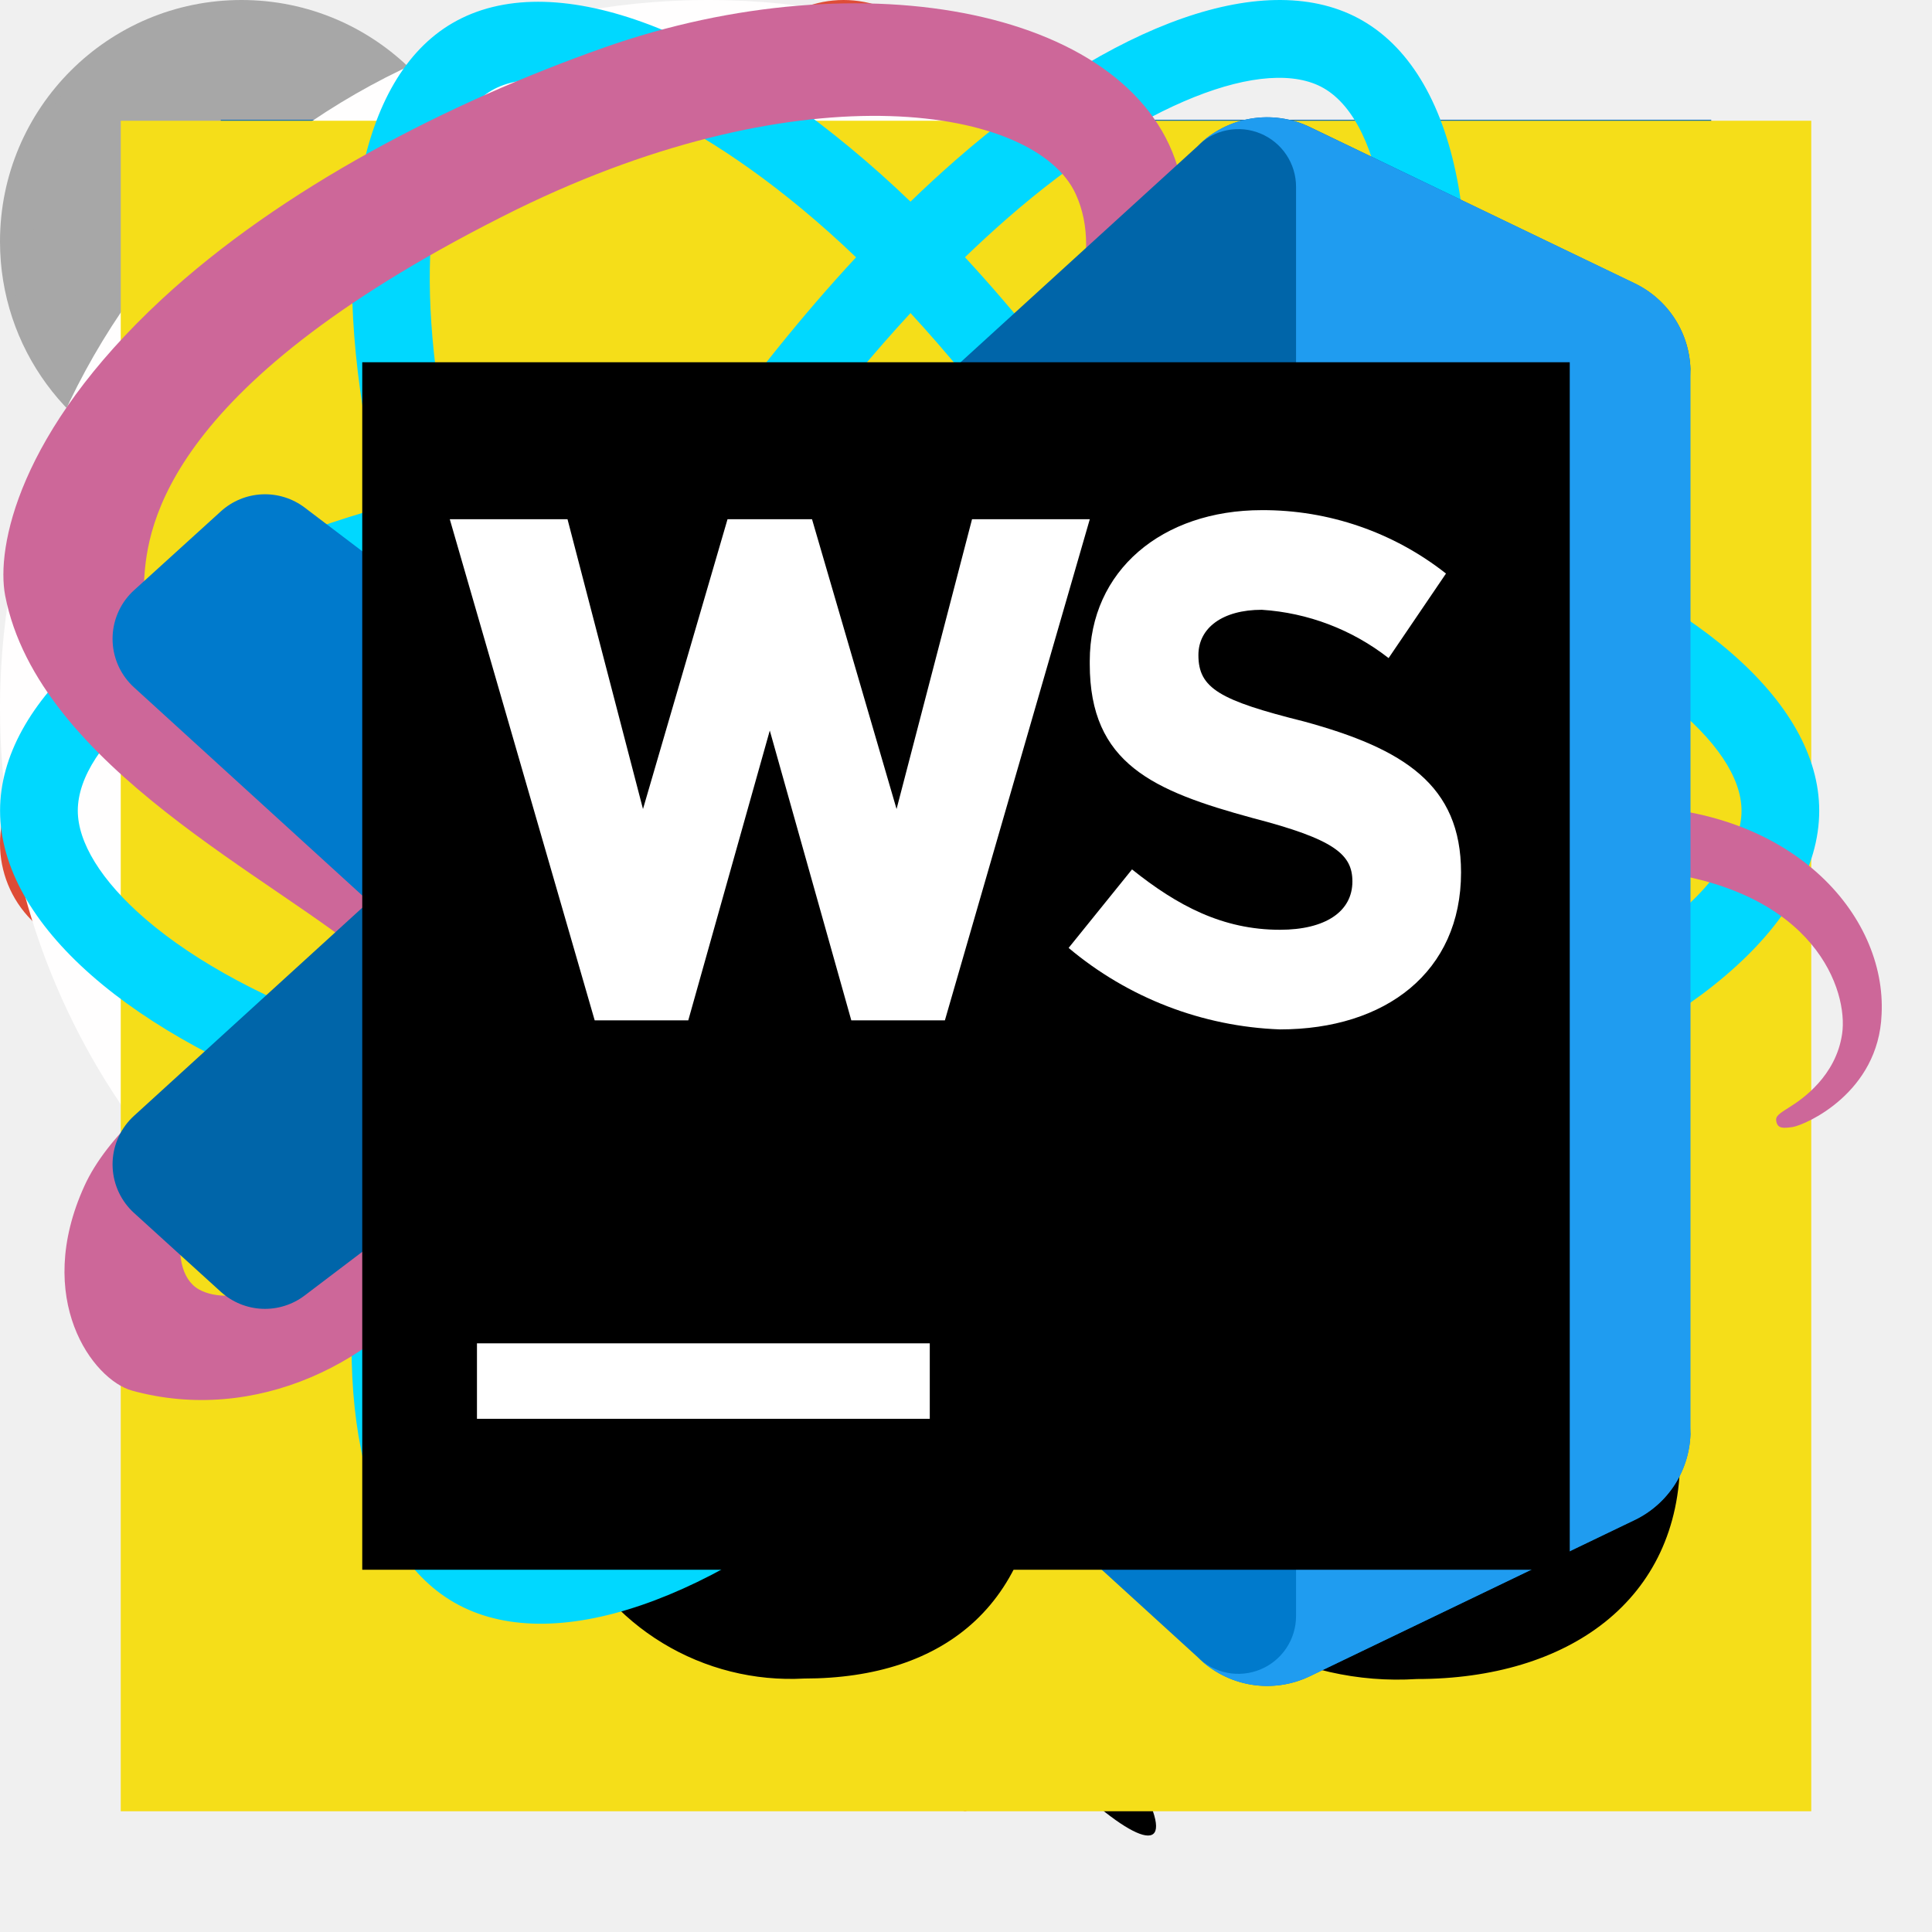
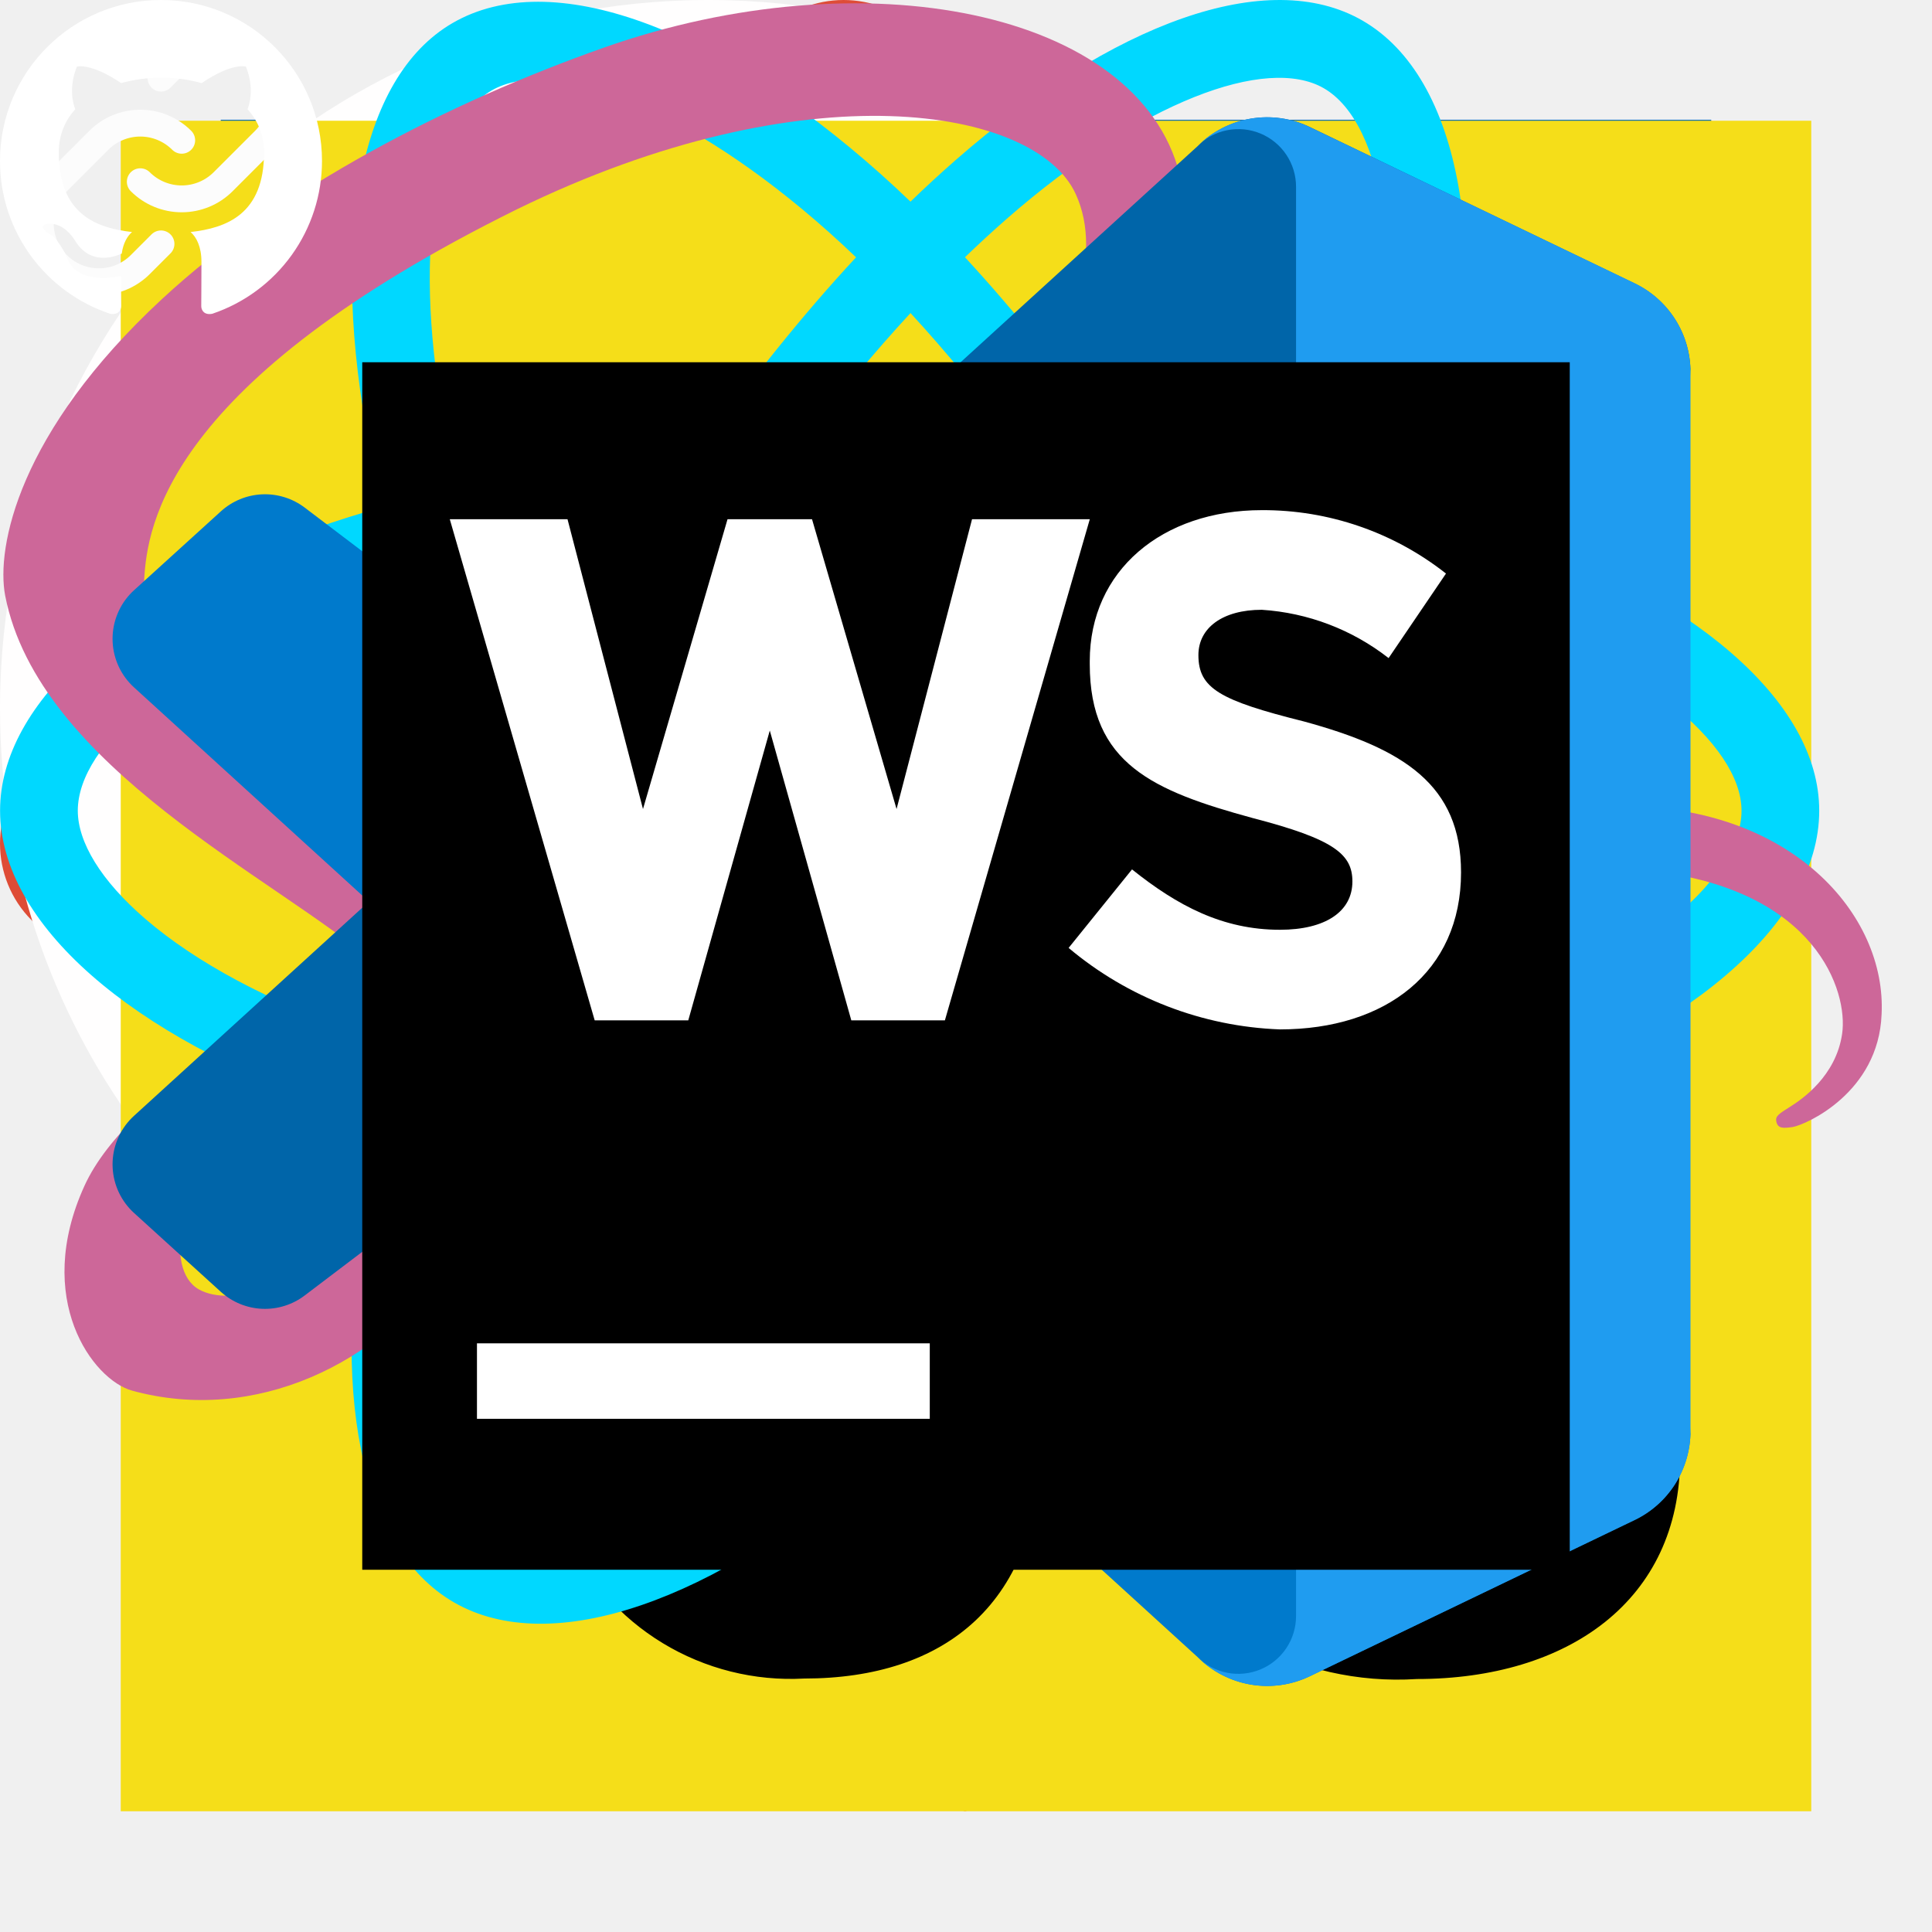
<svg xmlns="http://www.w3.org/2000/svg" width="120" height="120" viewBox="0 0 120 120" fill="none">
  <g id="logo">
-     <g transform="translate(0,120) scale(0.1,-0.1)" fill="#000000" stroke="none">
+     <g transform="translate(0,120) scale(0.1,-0.1)">
      <path d="M402 1120 c-51 -64 -66 -148 -39 -213 10 -22 12 -58 9 -115 -5 -88 2 -99 40 -65 17 15 18 15 18 0 0 -28 17 -19 34 18 l17 35 54 -31 c40 -22 72 -32 117 -35 l63 -5 -30 18 -30 17 55 7 c30 4 68 12 83 18 43 17 52 14 70 -24 16 -33 47 -49 47 -23 0 9 3 9 12 0 7 -7 20 -12 30 -12 37 0 17 143 -25 178 -9 7 -19 28 -23 45 -15 72 -62 107 -142 107 -31 0 -65 8 -94 23 -33 17 -44 19 -40 9 9 -24 -39 -4 -75 31 -36 34 -43 22 -18 -27 9 -16 13 -31 11 -33 -2 -3 -22 5 -44 16 -29 15 -44 31 -53 56 -7 19 -15 35 -19 34 -3 0 -15 -13 -28 -29z" />
      <path d="M360 685 c-8 -2 -32 -6 -53 -10 -36 -6 -38 -8 -35 -38 2 -24 8 -33 25 -35 18 -3 23 -12 28 -47 9 -58 35 -98 78 -118 89 -43 188 1 223 98 8 23 17 31 41 33 28 3 32 0 38 -28 15 -67 86 -120 163 -120 74 0 142 71 142 148 0 27 3 32 25 32 22 0 25 4 25 34 0 42 -7 45 -119 53 -61 4 -114 1 -182 -11 -87 -16 -101 -16 -178 -2 -74 14 -180 19 -221 11z m87 -52 l-5 -28 22 28 c15 18 28 26 39 21 15 -5 14 -11 -8 -55 -33 -64 -23 -63 16 1 17 28 32 50 34 50 2 0 15 -4 29 -10 22 -8 26 -15 26 -53 0 -59 -33 -108 -86 -126 -50 -18 -88 -9 -125 29 -26 25 -29 36 -29 89 0 60 0 61 33 70 54 16 60 14 54 -16z m398 0 l-7 -28 22 28 c21 27 50 37 50 17 0 -6 -7 -25 -16 -41 -23 -46 -11 -45 20 1 31 47 43 50 56 14 32 -83 -27 -174 -112 -174 -68 0 -131 72 -126 145 3 39 4 40 53 52 70 16 68 16 60 -14z" />
      <path d="M568 428 c-19 -15 -47 -23 -87 -26 -57 -4 -60 -6 -67 -35 -5 -22 -2 -34 10 -42 11 -8 16 -27 16 -59 0 -25 5 -46 10 -46 6 0 10 -7 10 -16 0 -17 62 -84 78 -84 6 0 8 9 5 20 -7 28 12 25 35 -5 24 -30 32 -31 32 -5 0 17 8 12 43 -25 45 -46 75 -60 62 -27 -3 9 -9 31 -11 47 -5 29 -5 29 11 10 12 -14 19 -16 22 -7 7 17 23 5 23 -19 0 -35 18 -20 25 22 7 39 8 40 26 23 16 -15 19 -15 19 -2 0 9 7 18 15 22 8 3 15 13 15 22 0 12 3 14 13 5 20 -16 45 50 49 132 l3 68 -65 2 c-49 2 -73 7 -97 25 -44 31 -155 31 -195 0z" />
    </g>
  </g>
  <g id="footer-github">
-     <path fill-rule="evenodd" clip-rule="evenodd" d="M15 0C6.713 0 0 6.713 0 15C0 21.637 4.294 27.244 10.256 29.231C11.006 29.363 11.287 28.913 11.287 28.519C11.287 28.163 11.269 26.981 11.269 25.725C7.5 26.419 6.525 24.806 6.225 23.962C6.056 23.531 5.325 22.2 4.688 21.844C4.162 21.562 3.413 20.869 4.669 20.85C5.85 20.831 6.694 21.938 6.975 22.387C8.325 24.656 10.481 24.019 11.344 23.625C11.475 22.65 11.869 21.994 12.3 21.619C8.963 21.244 5.475 19.95 5.475 14.213C5.475 12.581 6.056 11.231 7.013 10.181C6.862 9.806 6.338 8.269 7.162 6.206C7.162 6.206 8.419 5.812 11.287 7.744C12.488 7.406 13.762 7.237 15.037 7.237C16.312 7.237 17.587 7.406 18.788 7.744C21.656 5.794 22.913 6.206 22.913 6.206C23.738 8.269 23.212 9.806 23.062 10.181C24.019 11.231 24.6 12.562 24.6 14.213C24.6 19.969 21.094 21.244 17.756 21.619C18.3 22.087 18.769 22.988 18.769 24.394C18.769 26.4 18.75 28.012 18.75 28.519C18.75 28.913 19.031 29.381 19.781 29.231C22.759 28.226 25.346 26.312 27.18 23.759C29.013 21.206 29.999 18.143 30 15C30 6.713 23.288 0 15 0Z" fill="#A7A7A7" />
-   </g>
+ 
+     </g>
  <g id="footer-linkedln">
-     <g clip-path="url(#clip0_2_6004)">
-       <path d="M15 0.6C7.047 0.6 0.6 7.047 0.6 15C0.6 22.953 7.047 29.4 15 29.4C22.953 29.4 29.4 22.953 29.4 15C29.4 7.047 22.953 0.6 15 0.6ZM11.475 20.968H8.559V11.585H11.475V20.968ZM9.999 10.432C9.078 10.432 8.482 9.78 8.482 8.973C8.482 8.149 9.096 7.516 10.037 7.516C10.977 7.516 11.553 8.149 11.571 8.973C11.571 9.78 10.977 10.432 9.999 10.432ZM22.125 20.968H19.209V15.768C19.209 14.557 18.786 13.736 17.732 13.736C16.926 13.736 16.448 14.292 16.236 14.828C16.158 15.018 16.139 15.288 16.139 15.556V20.967H13.221V14.577C13.221 13.405 13.184 12.426 13.145 11.583H15.678L15.812 12.886H15.87C16.254 12.274 17.195 11.371 18.768 11.371C20.686 11.371 22.125 12.657 22.125 15.42V20.968Z" fill="#A7A7A7" />
+ 
    </g>
-     <defs>
-       <clipPath id="clip0_2_6004">
-         <rect width="30" height="30" fill="white" />
-       </clipPath>
-     </defs>
-   </g>
-   <g id="footer-twitter">
-     <path d="M16.875 1.875C8.592 1.875 1.875 8.592 1.875 16.875C1.875 25.159 8.592 31.875 16.875 31.875C25.159 31.875 31.875 25.159 31.875 16.875C31.875 8.592 25.159 1.875 16.875 1.875ZM24.084 13.182C24.094 13.339 24.094 13.503 24.094 13.664C24.094 18.579 20.35 24.241 13.51 24.241C11.401 24.241 9.445 23.628 7.798 22.574C8.099 22.607 8.387 22.62 8.695 22.62C10.436 22.62 12.037 22.031 13.312 21.034C11.679 21 10.306 19.929 9.837 18.455C10.41 18.539 10.925 18.539 11.514 18.388C10.673 18.218 9.917 17.761 9.374 17.095C8.832 16.43 8.536 15.597 8.538 14.739V14.692C9.03 14.97 9.609 15.141 10.215 15.164C9.706 14.825 9.288 14.364 8.999 13.825C8.71 13.285 8.558 12.682 8.558 12.07C8.558 11.377 8.739 10.744 9.064 10.195C9.997 11.345 11.163 12.285 12.484 12.955C13.805 13.624 15.252 14.009 16.731 14.083C16.205 11.555 18.094 9.509 20.364 9.509C21.435 9.509 22.4 9.958 23.079 10.681C23.92 10.523 24.723 10.209 25.44 9.787C25.162 10.647 24.579 11.374 23.806 11.833C24.556 11.752 25.279 11.545 25.949 11.253C25.443 11.997 24.81 12.656 24.084 13.182Z" fill="#A7A7A7" />
-   </g>
-   <g id="footer-instagram">
-     <path d="M 16 3 C 8.83 3 3 8.83 3 16 L 3 34 C 3 41.17 8.83 47 16 47 L 34 47 C 41.17 47 47 41.17 47 34 L 47 16 C 47 8.83 41.17 3 34 3 L 16 3 z M 37 11 C 38.1 11 39 11.9 39 13 C 39 14.1 38.1 15 37 15 C 35.9 15 35 14.1 35 13 C 35 11.9 35.9 11 37 11 z M 25 14 C 31.07 14 36 18.93 36 25 C 36 31.07 31.07 36 25 36 C 18.93 36 14 31.07 14 25 C 14 18.93 18.93 14 25 14 z M 25 16 C 20.04 16 16 20.04 16 25 C 16 29.96 20.04 34 25 34 C 29.96 34 34 29.96 34 25 C 34 20.04 29.96 16 25 16 z" />
-   </g>
+   <g id="telegram">
+ 
+     </g>
+   <g id="instagram">
+ 
+     </g>
  <g id="html">
    <path d="M22.133 102.004L13.706 7.5H106.294L97.856 101.989L59.944 112.5L22.133 102.004Z" fill="#E44F26" />
    <path d="M60 104.468L90.638 95.974L97.845 15.229H60V104.468Z" fill="#F1662A" />
    <path d="M60 50.276H44.663L43.605 38.407H60V26.816H30.938L31.215 29.929L34.061 61.867H60V50.276ZM60 80.377L59.947 80.392L47.04 76.909L46.215 67.665H34.579L36.203 85.86L59.947 92.453L60 92.438V80.377Z" fill="#EBEBEB" />
    <path d="M59.959 50.276V61.867H74.231L72.889 76.901L59.959 80.389V92.449L83.722 85.86L83.895 83.903L86.618 53.389L86.903 50.276H59.959ZM59.959 26.816V38.407H87.956L88.189 35.805L88.718 29.929L88.995 26.816H59.959Z" fill="white" />
  </g>
  <g id="css">
    <path d="M22.133 101.154L13.71 7.438H106.29L97.856 101.139L59.944 111.562L22.133 101.154Z" fill="#1572B6" />
    <path d="M60 103.597L90.638 95.174L97.845 15.102H60V103.597Z" fill="#33A9DC" />
    <path d="M60 49.054H75.338L76.395 37.284H60V25.79H89.062L88.785 28.872L85.939 60.549H60V49.054Z" fill="white" />
    <path d="M60.071 78.904L60.019 78.919L47.111 75.461L46.286 66.294H34.65L36.274 84.341L60.015 90.879L60.071 90.864V78.904Z" fill="#EBEBEB" />
    <path d="M74.351 60.062L72.956 75.453L60.03 78.912V90.871L83.79 84.341L83.966 82.4L85.98 60.062H74.351Z" fill="white" />
    <path d="M60.041 25.79V37.284H32.044L31.811 34.7L31.282 28.872L31.005 25.79H60.041ZM60 49.054V60.549H47.254L47.021 57.964L46.496 52.137L46.219 49.054H60Z" fill="#EBEBEB" />
  </g>
  <g id="git">
    <g clip-path="url(#clip0_2_5868)">
      <path d="M103.02 47.822L57.176 1.98C54.537 -0.66 50.255 -0.66 47.613 1.98L38.094 11.5L50.17 23.576C52.976 22.628 56.194 23.264 58.431 25.501C60.679 27.753 61.311 30.998 60.339 33.813L71.978 45.452C74.793 44.482 78.042 45.109 80.291 47.362C83.434 50.504 83.434 55.596 80.291 58.74C77.147 61.884 72.055 61.884 68.909 58.74C66.545 56.373 65.961 52.901 67.158 49.989L56.305 39.135L56.303 67.697C57.09 68.086 57.809 68.6 58.431 69.219C61.574 72.361 61.574 77.453 58.431 80.6C55.287 83.742 50.193 83.742 47.053 80.6C43.91 77.453 43.91 72.361 47.053 69.219C47.807 68.466 48.702 67.869 49.687 67.463V38.635C48.7 38.232 47.805 37.635 47.053 36.879C44.672 34.501 44.1 31.007 45.32 28.083L33.415 16.177L1.981 47.61C-0.66 50.252 -0.66 54.535 1.981 57.175L47.826 103.018C50.465 105.658 54.746 105.658 57.389 103.018L103.019 57.388C105.66 54.747 105.66 50.462 103.019 47.822" fill="#DE4C36" />
    </g>
    <defs>
      <clipPath id="clip0_2_5868">
        <rect width="105" height="105" fill="white" />
      </clipPath>
    </defs>
  </g>
  <g id="github">
    <path fill-rule="evenodd" clip-rule="evenodd" d="M44 0C19.69 0 0 19.69 0 44C0 63.47 12.595 79.915 30.085 85.745C32.285 86.13 33.11 84.81 33.11 83.655C33.11 82.61 33.055 79.145 33.055 75.46C22 77.495 19.14 72.765 18.26 70.29C17.765 69.025 15.62 65.12 13.75 64.075C12.21 63.25 10.01 61.215 13.695 61.16C17.16 61.105 19.635 64.35 20.46 65.67C24.42 72.325 30.745 70.455 33.275 69.3C33.66 66.44 34.815 64.515 36.08 63.415C26.29 62.315 16.06 58.52 16.06 41.69C16.06 36.905 17.765 32.945 20.57 29.865C20.13 28.765 18.59 24.255 21.01 18.205C21.01 18.205 24.695 17.05 33.11 22.715C36.63 21.725 40.37 21.23 44.11 21.23C47.85 21.23 51.59 21.725 55.11 22.715C63.525 16.995 67.21 18.205 67.21 18.205C69.63 24.255 68.09 28.765 67.65 29.865C70.455 32.945 72.16 36.85 72.16 41.69C72.16 58.575 61.875 62.315 52.085 63.415C53.68 64.79 55.055 67.43 55.055 71.555C55.055 77.44 55 82.17 55 83.655C55 84.81 55.825 86.185 58.025 85.745C66.76 82.796 74.35 77.182 79.727 69.694C85.104 62.205 87.997 53.219 88 44C88 19.69 68.31 0 44 0Z" fill="#FFFEFE" />
  </g>
  <g id="js">
    <path d="M7.5 7.5H112.5V112.5H7.5V7.5Z" fill="#F5DE19" />
    <path d="M78.034 89.531C78.928 91.349 80.318 92.876 82.043 93.938C83.768 94.999 85.758 95.552 87.784 95.531C91.871 95.531 94.485 93.487 94.485 90.656C94.485 87.281 91.8 86.074 87.3 84.105L84.832 83.047C77.707 80.014 72.983 76.215 72.983 68.183C72.983 60.784 78.608 55.148 87.431 55.148C90.288 54.941 93.142 55.581 95.637 56.986C98.132 58.391 100.159 60.499 101.464 63.049L93.75 67.98C93.248 66.716 92.373 65.635 91.242 64.879C90.111 64.124 88.776 63.73 87.416 63.75C86.823 63.691 86.224 63.755 85.657 63.94C85.09 64.125 84.567 64.427 84.123 64.824C83.679 65.222 83.323 65.709 83.077 66.252C82.831 66.795 82.701 67.384 82.695 67.98C82.695 70.939 84.529 72.139 88.763 73.98L91.23 75.037C99.615 78.634 104.355 82.297 104.355 90.536C104.355 99.42 97.376 104.287 88.005 104.287C84.354 104.52 80.713 103.691 77.522 101.901C74.332 100.11 71.727 97.434 70.024 94.196L78.034 89.531ZM43.178 90.386C44.726 93.135 46.136 95.46 49.526 95.46C52.766 95.46 54.814 94.192 54.814 89.261V55.71H64.68V89.392C64.68 99.608 58.68 104.257 49.946 104.257C46.859 104.426 43.793 103.657 41.151 102.051C38.51 100.444 36.416 98.076 35.145 95.257L43.178 90.386Z" fill="black" />
  </g>
  <g id="react">
    <g clip-path="url(#clip0_2_5870)">
      <path d="M92.906 32.703C91.703 32.289 90.49 31.905 89.269 31.552C89.474 30.711 89.663 29.879 89.831 29.062C92.584 15.648 90.784 4.842 84.636 1.284C78.742 -2.127 69.102 1.43 59.366 9.933C58.406 10.773 57.468 11.637 56.552 12.524C55.939 11.934 55.315 11.356 54.68 10.789C44.477 1.696 34.249 -2.136 28.108 1.432C22.219 4.854 20.475 15.013 22.954 27.725C23.2 28.985 23.479 30.237 23.789 31.482C22.341 31.895 20.944 32.334 19.607 32.802C7.644 36.988 0.005 43.548 0.005 50.353C0.005 57.381 8.206 64.43 20.666 68.704C21.676 69.049 22.695 69.369 23.721 69.663C23.388 71.004 23.092 72.354 22.834 73.711C20.471 86.204 22.316 96.122 28.189 99.522C34.255 103.033 44.437 99.425 54.351 90.727C55.154 90.02 55.941 89.293 56.708 88.546C57.7 89.507 58.719 90.439 59.763 91.343C69.366 99.636 78.85 102.985 84.718 99.576C90.778 96.055 92.748 85.4 90.191 72.436C89.989 71.42 89.763 70.409 89.513 69.405C90.228 69.192 90.93 68.973 91.614 68.746C104.567 64.439 112.995 57.475 112.995 50.353C112.995 43.523 105.109 36.919 92.906 32.703ZM90.096 64.147C89.478 64.353 88.844 64.551 88.198 64.743C86.768 60.2 84.839 55.368 82.477 50.376C84.731 45.504 86.586 40.734 87.976 36.22C89.132 36.556 90.253 36.91 91.335 37.283C101.791 40.896 108.169 46.237 108.169 50.353C108.169 54.737 101.281 60.428 90.096 64.147ZM85.456 73.376C86.587 79.109 86.748 84.292 85.999 88.344C85.326 91.984 83.973 94.412 82.299 95.384C78.739 97.453 71.124 94.764 62.911 87.671C61.94 86.831 60.993 85.963 60.07 85.07C63.254 81.576 66.436 77.513 69.541 73.001C75.004 72.514 80.164 71.719 84.844 70.633C85.069 71.543 85.273 72.457 85.456 73.376ZM38.526 95.026C35.047 96.259 32.276 96.295 30.601 95.325C27.037 93.263 25.555 85.298 27.576 74.615C27.817 73.353 28.092 72.097 28.401 70.85C33.029 71.878 38.152 72.617 43.627 73.062C46.754 77.478 50.028 81.536 53.327 85.089C52.626 85.77 51.908 86.434 51.175 87.079C46.79 90.925 42.397 93.654 38.526 95.026ZM22.228 64.12C16.718 62.23 12.168 59.774 9.049 57.093C6.247 54.685 4.832 52.293 4.832 50.353C4.832 46.224 10.966 40.956 21.196 37.377C22.438 36.943 23.737 36.533 25.086 36.148C26.5 40.764 28.354 45.59 30.593 50.471C28.325 55.423 26.444 60.327 25.016 64.997C24.08 64.728 23.15 64.436 22.228 64.12ZM27.691 26.795C25.568 15.903 26.978 7.687 30.527 5.625C34.307 3.429 42.665 6.56 51.475 14.412C52.05 14.925 52.615 15.448 53.171 15.982C49.888 19.52 46.644 23.548 43.545 27.937C38.231 28.431 33.145 29.225 28.468 30.289C28.18 29.131 27.921 27.966 27.691 26.795V26.795ZM76.43 38.874C75.326 36.959 74.18 35.068 72.994 33.203C76.599 33.66 80.053 34.267 83.297 35.01C82.323 38.143 81.109 41.418 79.681 44.775C78.636 42.787 77.553 40.819 76.43 38.874ZM56.554 19.444C58.781 21.865 61.01 24.568 63.204 27.5C58.755 27.29 54.298 27.289 49.849 27.498C52.044 24.592 54.293 21.893 56.554 19.444ZM36.551 38.907C35.443 40.837 34.379 42.792 33.361 44.771C31.956 41.425 30.753 38.136 29.771 34.958C32.995 34.235 36.433 33.643 40.015 33.194C38.816 35.071 37.661 36.975 36.551 38.907V38.907ZM40.118 67.857C36.417 67.442 32.927 66.881 29.704 66.177C30.702 62.943 31.931 59.583 33.367 56.165C34.389 58.146 35.457 60.103 36.57 62.033C37.715 64.018 38.901 65.962 40.118 67.857ZM56.688 81.603C54.4 79.126 52.118 76.385 49.889 73.437C52.053 73.522 54.258 73.566 56.5 73.566C58.803 73.566 61.08 73.514 63.321 73.414C61.12 76.415 58.899 79.159 56.688 81.603ZM79.726 55.991C81.237 59.446 82.51 62.788 83.52 65.967C80.244 66.717 76.707 67.321 72.98 67.77C74.175 65.87 75.331 63.946 76.449 62C77.586 60.022 78.678 58.018 79.726 55.991ZM72.268 59.579C70.556 62.563 68.749 65.491 66.847 68.357C63.404 68.602 59.953 68.724 56.5 68.722C52.984 68.722 49.563 68.612 46.27 68.397C44.319 65.538 42.477 62.605 40.747 59.606H40.748C39.026 56.623 37.418 53.575 35.926 50.469C37.414 47.362 39.017 44.312 40.733 41.327L40.733 41.327C42.448 38.341 44.275 35.421 46.211 32.573C49.572 32.318 53.017 32.185 56.5 32.185H56.5C59.998 32.185 63.449 32.32 66.808 32.577C68.724 35.419 70.54 38.33 72.252 41.301C73.974 44.28 75.598 47.315 77.123 50.4C75.614 53.517 73.994 56.578 72.268 59.579ZM82.225 5.481C86.009 7.671 87.48 16.503 85.103 28.084C84.951 28.823 84.781 29.576 84.596 30.339C79.907 29.253 74.817 28.445 69.487 27.943C66.383 23.506 63.166 19.472 59.936 15.979C60.782 15.161 61.649 14.363 62.535 13.587C70.877 6.301 78.673 3.425 82.225 5.481ZM56.5 40.226C62.072 40.226 66.59 44.76 66.59 50.353C66.59 55.946 62.072 60.48 56.5 60.48C50.928 60.48 46.41 55.946 46.41 50.353C46.41 44.76 50.928 40.226 56.5 40.226Z" fill="#00D8FF" />
    </g>
    <defs>
      <clipPath id="clip0_2_5870">
        <rect width="113" height="101" fill="white" />
      </clipPath>
    </defs>
  </g>
  <g id="sass">
    <g clip-path="url(#clip0_2_5872)">
      <path d="M100.673 50.077C96.603 50.097 93.065 51.069 90.103 52.506C89.016 50.372 87.93 48.471 87.738 47.076C87.525 45.449 87.269 44.456 87.525 42.512C87.781 40.568 88.931 37.8 88.91 37.589C88.889 37.378 88.654 36.385 86.31 36.364C83.966 36.343 81.941 36.807 81.707 37.42C81.472 38.033 81.025 39.427 80.727 40.864C80.322 42.977 76.039 50.52 73.588 54.471C72.799 52.929 72.117 51.577 71.968 50.499C71.755 48.872 71.499 47.879 71.755 45.935C72.011 43.991 73.162 41.224 73.14 41.012C73.119 40.801 72.884 39.807 70.54 39.787C68.196 39.765 66.171 40.23 65.937 40.843C65.703 41.456 65.447 42.892 64.957 44.287C64.467 45.682 58.777 58.275 57.285 61.529C56.682 62.845 56.05 64.149 55.389 65.438C55.389 65.438 55.367 65.501 55.303 65.607C55.095 66.011 54.882 66.412 54.664 66.811V66.832C54.344 67.403 54.004 67.931 53.833 67.931C53.705 67.931 53.471 66.41 53.876 64.339C54.728 59.965 56.752 53.162 56.731 52.929C56.731 52.802 57.115 51.619 55.41 51.006C53.748 50.393 53.151 51.407 53.002 51.407C52.853 51.407 52.746 51.767 52.746 51.767C52.746 51.767 54.6 44.118 49.209 44.118C45.842 44.118 41.196 47.773 38.894 51.069C36.278 52.481 33.664 53.897 31.052 55.317C29.795 56.014 28.495 56.711 27.28 57.366C27.195 57.282 27.11 57.176 27.024 57.092C20.503 50.182 8.442 45.301 8.953 36.026C9.145 32.645 10.317 23.77 32.118 12.995C50.061 4.226 64.339 6.656 66.811 12.044C70.348 19.735 59.161 34.018 40.62 36.089C33.545 36.871 29.837 34.166 28.9 33.152C27.92 32.095 27.77 32.032 27.408 32.243C26.811 32.561 27.195 33.511 27.408 34.06C27.962 35.497 30.242 38.033 34.099 39.28C37.509 40.378 45.799 40.991 55.836 37.145C67.067 32.835 75.847 20.855 73.268 10.818C70.689 0.634 53.641 -2.725 37.509 2.958C27.92 6.339 17.52 11.664 10.04 18.594C1.154 26.834 -0.253 33.997 0.322 36.998C2.39 47.647 17.201 54.577 23.125 59.712C22.826 59.88 22.549 60.029 22.315 60.156C19.353 61.613 8.058 67.466 5.245 73.657C2.049 80.672 5.757 85.701 8.208 86.376C15.815 88.469 23.636 84.708 27.834 78.495C32.032 72.283 31.521 64.212 29.582 60.514C29.56 60.472 29.539 60.43 29.496 60.388C30.264 59.944 31.052 59.479 31.819 59.035C33.23 58.209 34.658 57.413 36.103 56.648C35.378 58.613 34.845 60.958 34.59 64.339C34.27 68.311 35.91 73.467 38.063 75.495C39.022 76.383 40.151 76.404 40.876 76.404C43.391 76.404 44.52 74.333 45.778 71.882C47.312 68.882 48.697 65.395 48.697 65.395C48.697 65.395 46.971 74.819 51.66 74.819C53.364 74.819 55.09 72.621 55.858 71.502V71.523C55.858 71.523 55.9 71.459 55.986 71.311C56.156 71.037 56.262 70.867 56.262 70.867V70.826C56.944 69.642 58.479 66.959 60.759 62.501C63.7 56.754 66.534 49.57 66.534 49.57C66.534 49.57 66.79 51.323 67.663 54.239C68.175 55.951 69.24 57.831 70.093 59.648C69.411 60.599 68.985 61.127 68.985 61.127L69.006 61.148C68.452 61.867 67.855 62.648 67.195 63.41C64.872 66.156 62.102 69.305 61.718 70.213C61.27 71.29 61.377 72.072 62.23 72.706C62.847 73.171 63.955 73.234 65.085 73.171C67.174 73.023 68.644 72.516 69.368 72.199C70.498 71.798 71.819 71.185 73.055 70.276C75.335 68.607 76.72 66.219 76.593 63.071C76.528 61.339 75.953 59.606 75.25 57.979C75.463 57.683 75.655 57.387 75.868 57.092C79.469 51.872 82.261 46.146 82.261 46.146C82.261 46.146 82.517 47.9 83.391 50.816C83.817 52.295 84.691 53.901 85.457 55.464C82.069 58.19 79.981 61.359 79.235 63.43C77.893 67.276 78.936 69.008 80.918 69.41C81.813 69.6 83.092 69.177 84.03 68.776C85.223 68.396 86.63 67.741 87.972 66.769C90.253 65.1 92.447 62.775 92.32 59.627C92.255 58.19 91.872 56.774 91.339 55.401C94.216 54.218 97.924 53.563 102.655 54.112C112.799 55.295 114.802 61.571 114.418 64.212C114.035 66.853 111.904 68.29 111.201 68.734C110.497 69.178 110.263 69.325 110.327 69.642C110.412 70.107 110.753 70.086 111.35 70.001C112.181 69.854 116.678 67.867 116.869 63.008C117.189 56.796 111.222 50.013 100.673 50.077ZM22.421 76.235C19.054 79.869 14.366 81.242 12.342 80.08C10.168 78.833 11.02 73.467 15.155 69.621C17.669 67.276 20.908 65.099 23.061 63.768C23.551 63.472 24.276 63.05 25.149 62.522C25.298 62.437 25.384 62.395 25.384 62.395L25.895 62.078C27.408 67.571 25.959 72.41 22.421 76.235ZM46.928 59.712C45.756 62.543 43.306 69.79 41.814 69.389C40.535 69.051 39.747 63.557 41.558 58.127C42.474 55.401 44.414 52.147 45.543 50.88C47.376 48.851 49.401 48.175 49.89 48.999C50.509 50.077 47.653 57.937 46.928 59.712ZM67.152 69.304C66.662 69.558 66.193 69.727 65.98 69.6C65.831 69.515 66.193 69.177 66.193 69.177C66.193 69.177 68.729 66.473 69.731 65.247C70.306 64.529 70.988 63.684 71.713 62.733V63.008C71.713 66.241 68.558 68.417 67.152 69.304H67.152ZM82.751 65.776C82.389 65.522 82.453 64.677 83.667 62.036C84.136 61 85.244 59.268 87.141 57.599C87.354 58.275 87.504 58.93 87.482 59.542C87.461 63.621 84.52 65.142 82.751 65.776Z" fill="#CD6799" />
    </g>
    <defs>
      <clipPath id="clip0_2_5872">
        <rect width="117" height="87" fill="white" />
      </clipPath>
    </defs>
  </g>
  <g id="figma">

    </g>
  <g id="vscode">
    <path d="M101.535 17.605L81.354 7.889C80.214 7.339 78.932 7.158 77.684 7.37C76.437 7.582 75.287 8.177 74.392 9.072L8.33 69.3C7.528 70.027 7.049 71.043 6.996 72.124C6.944 73.205 7.323 74.263 8.05 75.064C8.137 75.159 8.225 75.25 8.319 75.334L13.713 80.234C14.418 80.875 15.325 81.25 16.277 81.292C17.229 81.334 18.166 81.042 18.924 80.465L98.497 20.125C99.098 19.669 99.814 19.39 100.566 19.319C101.317 19.248 102.073 19.388 102.749 19.723C103.424 20.058 103.993 20.576 104.391 21.217C104.789 21.858 105 22.598 105 23.352V23.117C105 21.966 104.675 20.837 104.062 19.862C103.449 18.887 102.573 18.105 101.535 17.605Z" fill="#0065A9" />
    <path d="M101.535 94.395L81.354 104.115C80.214 104.662 78.932 104.843 77.685 104.631C76.438 104.419 75.287 103.825 74.392 102.932L8.33 42.7C7.528 41.973 7.049 40.957 6.996 39.876C6.944 38.795 7.323 37.737 8.05 36.935C8.137 36.841 8.225 36.75 8.319 36.666L13.713 31.766C14.418 31.122 15.328 30.746 16.282 30.704C17.236 30.662 18.175 30.956 18.935 31.535L98.497 91.875C99.098 92.331 99.814 92.61 100.566 92.681C101.317 92.752 102.073 92.612 102.749 92.277C103.424 91.942 103.993 91.424 104.391 90.783C104.789 90.142 105 89.403 105 88.648V88.9C104.996 90.049 104.669 91.173 104.057 92.145C103.444 93.117 102.57 93.897 101.535 94.395Z" fill="#007ACC" />
    <path d="M81.354 104.115C80.214 104.662 78.932 104.843 77.685 104.631C76.438 104.419 75.288 103.825 74.392 102.932C74.895 103.428 75.533 103.764 76.226 103.899C76.919 104.035 77.637 103.962 78.289 103.691C78.941 103.42 79.499 102.963 79.892 102.376C80.285 101.79 80.497 101.1 80.5 100.394V11.606C80.501 10.896 80.291 10.203 79.897 9.613C79.503 9.023 78.942 8.563 78.287 8.292C77.631 8.02 76.91 7.95 76.214 8.088C75.518 8.227 74.88 8.57 74.379 9.072C75.273 8.177 76.423 7.582 77.67 7.37C78.917 7.157 80.2 7.338 81.34 7.886L101.518 17.587C102.559 18.084 103.438 18.866 104.054 19.841C104.671 20.817 104.998 21.946 105 23.1V88.9C105 90.053 104.675 91.182 104.061 92.158C103.448 93.134 102.571 93.917 101.532 94.416L81.354 104.115Z" fill="#1F9CF0" />
  </g>
  <g id="webstorm">
    <defs>
      <path x1="41.703%" y1="1.925%" x2="71.876%" y2="95.235%" id="linearGradient-1" d="">
        <stop stop-color="#00CDD7" offset="28%" />
        <stop stop-color="#2086D7" offset="94%" />
      </path>
      <path x1="22.489%" y1="15.127%" x2="82.877%" y2="84.763%" id="linearGradient-2" d="">
        <stop stop-color="#FFF045" offset="14%" />
        <stop stop-color="#00CDD7" offset="37%" />
      </path>
      <path x1="11171%" y1="-27691.798%" x2="11907%" y2="-28759.626%" id="linearGradient-3" d="">
        <stop stop-color="#00CDD7" offset="28%" />
        <stop stop-color="#2086D7" offset="94%" />
      </path>
    </defs>
    <g>
      <path fill="url(#linearGradient-1)" points="34.4 231.2 0 26.8 64 0.4 104.4 24.4 142 4.4 219.6 34.4 176 256" d="M16.125 108.375 0 12.563 30 0.188l18.937 11.251 17.625 -9.376 36.375 14.063L82.5 120Z" />
      <path fill="url(#linearGradient-2)" points="256 86.8 222.8 5.2 163.2 0 70.4 88.8 95.2 203.6 142 236 256 168.4 228 116" d="M120 40.688 104.438 2.438 76.5 0 33 41.625l11.625 53.813 21.937 15.187L120 78.937l-13.125 -24.563Z" />
      <path fill="url(#linearGradient-3)" points="204.8 74.4 228 116 256 86.8 235.6 36" d="m96 34.875 10.875 19.5L120 40.688l-9.562 -23.813Z" />
      <path fill="#000000" x="48" y="48" width="160" height="160" d="M22.5 22.5h75v75H22.5V22.5z" />
      <path d="M29.625 83.438h28.125v4.688H29.625v-4.688Zm36.75 -24.563 3.937 -4.875c2.813 2.251 5.625 3.75 9.188 3.75 2.813 0 4.5 -1.125 4.5 -3 0 -1.688 -1.125 -2.625 -6.188 -3.938 -6.188 -1.688 -10.125 -3.375 -10.125 -9.563v-0.188c0 -5.625 4.5 -9.375 10.688 -9.375a18.356 18.356 0 0 1 11.438 3.938l-3.565 5.251a14.287 14.287 0 0 0 -7.875 -3c-2.438 0 -3.938 1.125 -3.938 2.813 0 2.063 1.313 2.813 6.563 4.125 6.188 1.688 9.75 3.938 9.75 9.375 0 6.188 -4.688 9.75 -11.251 9.75a21.619 21.619 0 0 1 -13.125 -5.063Zm-6 -26.625 -4.688 18 -5.251 -18h-5.248l-5.251 18 -4.688 -18H27.937l9 31.125h5.813l5.063 -18 5.063 18h5.813l9 -31.125h-7.313Z" fill="#FFFFFF" />
    </g>
  </g>
  <g id="phone">

    </g>
  <g id="mail">

    </g>
  <g id="marker">

    </g>
+   <g id="link-chain">
+     <path d="M11.287 8.713C10.604 8.031 9.678 7.648 8.713 7.648C7.748 7.648 6.823 8.031 6.14 8.713L3.566 11.287C2.883 11.969 2.5 12.895 2.5 13.86C2.5 14.826 2.883 15.752 3.566 16.434C4.248 17.117 5.174 17.5 6.14 17.5C7.105 17.5 8.031 17.117 8.713 16.434L10 15.148" stroke="#FCFCFC" stroke-width="1.667" stroke-linecap="round" stroke-linejoin="round" />
+     <path d="M8.713 11.287C9.396 11.969 10.322 12.352 11.287 12.352C12.252 12.352 13.178 11.969 13.86 11.287L16.434 8.713C17.117 8.031 17.5 7.105 17.5 6.14C17.5 5.174 17.117 4.248 16.434 3.566C15.752 2.883 14.826 2.5 13.861 2.5C12.895 2.5 11.969 2.883 11.287 3.566L10 4.853" stroke="#FCFCFC" stroke-width="1.667" stroke-linecap="round" stroke-linejoin="round" />
+   </g>
+   <g id="link-github">
+     <g clip-path="url(#clip0_2_5974)">
+       <path fill-rule="evenodd" clip-rule="evenodd" d="M10 0C4.475 0 0 4.475 0 10C0 14.425 2.862 18.163 6.838 19.488C7.338 19.575 7.525 19.275 7.525 19.012C7.525 18.775 7.513 17.988 7.513 17.15C5 17.613 4.35 16.538 4.15 15.975C4.037 15.688 3.55 14.8 3.125 14.562C2.775 14.375 2.275 13.912 3.112 13.9C3.9 13.887 4.463 14.625 4.65 14.925C5.55 16.438 6.987 16.012 7.562 15.75C7.65 15.1 7.912 14.662 8.2 14.412C5.975 14.162 3.65 13.3 3.65 9.475C3.65 8.387 4.037 7.487 4.675 6.787C4.575 6.537 4.225 5.513 4.775 4.138C4.775 4.138 5.612 3.875 7.525 5.162C8.325 4.938 9.175 4.825 10.025 4.825C10.875 4.825 11.725 4.938 12.525 5.162C14.438 3.862 15.275 4.138 15.275 4.138C15.825 5.513 15.475 6.537 15.375 6.787C16.012 7.487 16.4 8.375 16.4 9.475C16.4 13.312 14.062 14.162 11.838 14.412C12.2 14.725 12.512 15.325 12.512 16.262C12.512 17.6 12.5 18.675 12.5 19.012C12.5 19.275 12.688 19.587 13.188 19.488C15.173 18.817 16.898 17.541 18.12 15.839C19.342 14.137 19.999 12.095 20 10C20 4.475 15.525 0 10 0Z" fill="white" />
+     </g>
+     <defs>
+       <clipPath id="clip0_2_5974">
+         <rect width="20" height="20" fill="white" />
+       </clipPath>
+     </defs>
+   </g>
</svg>
